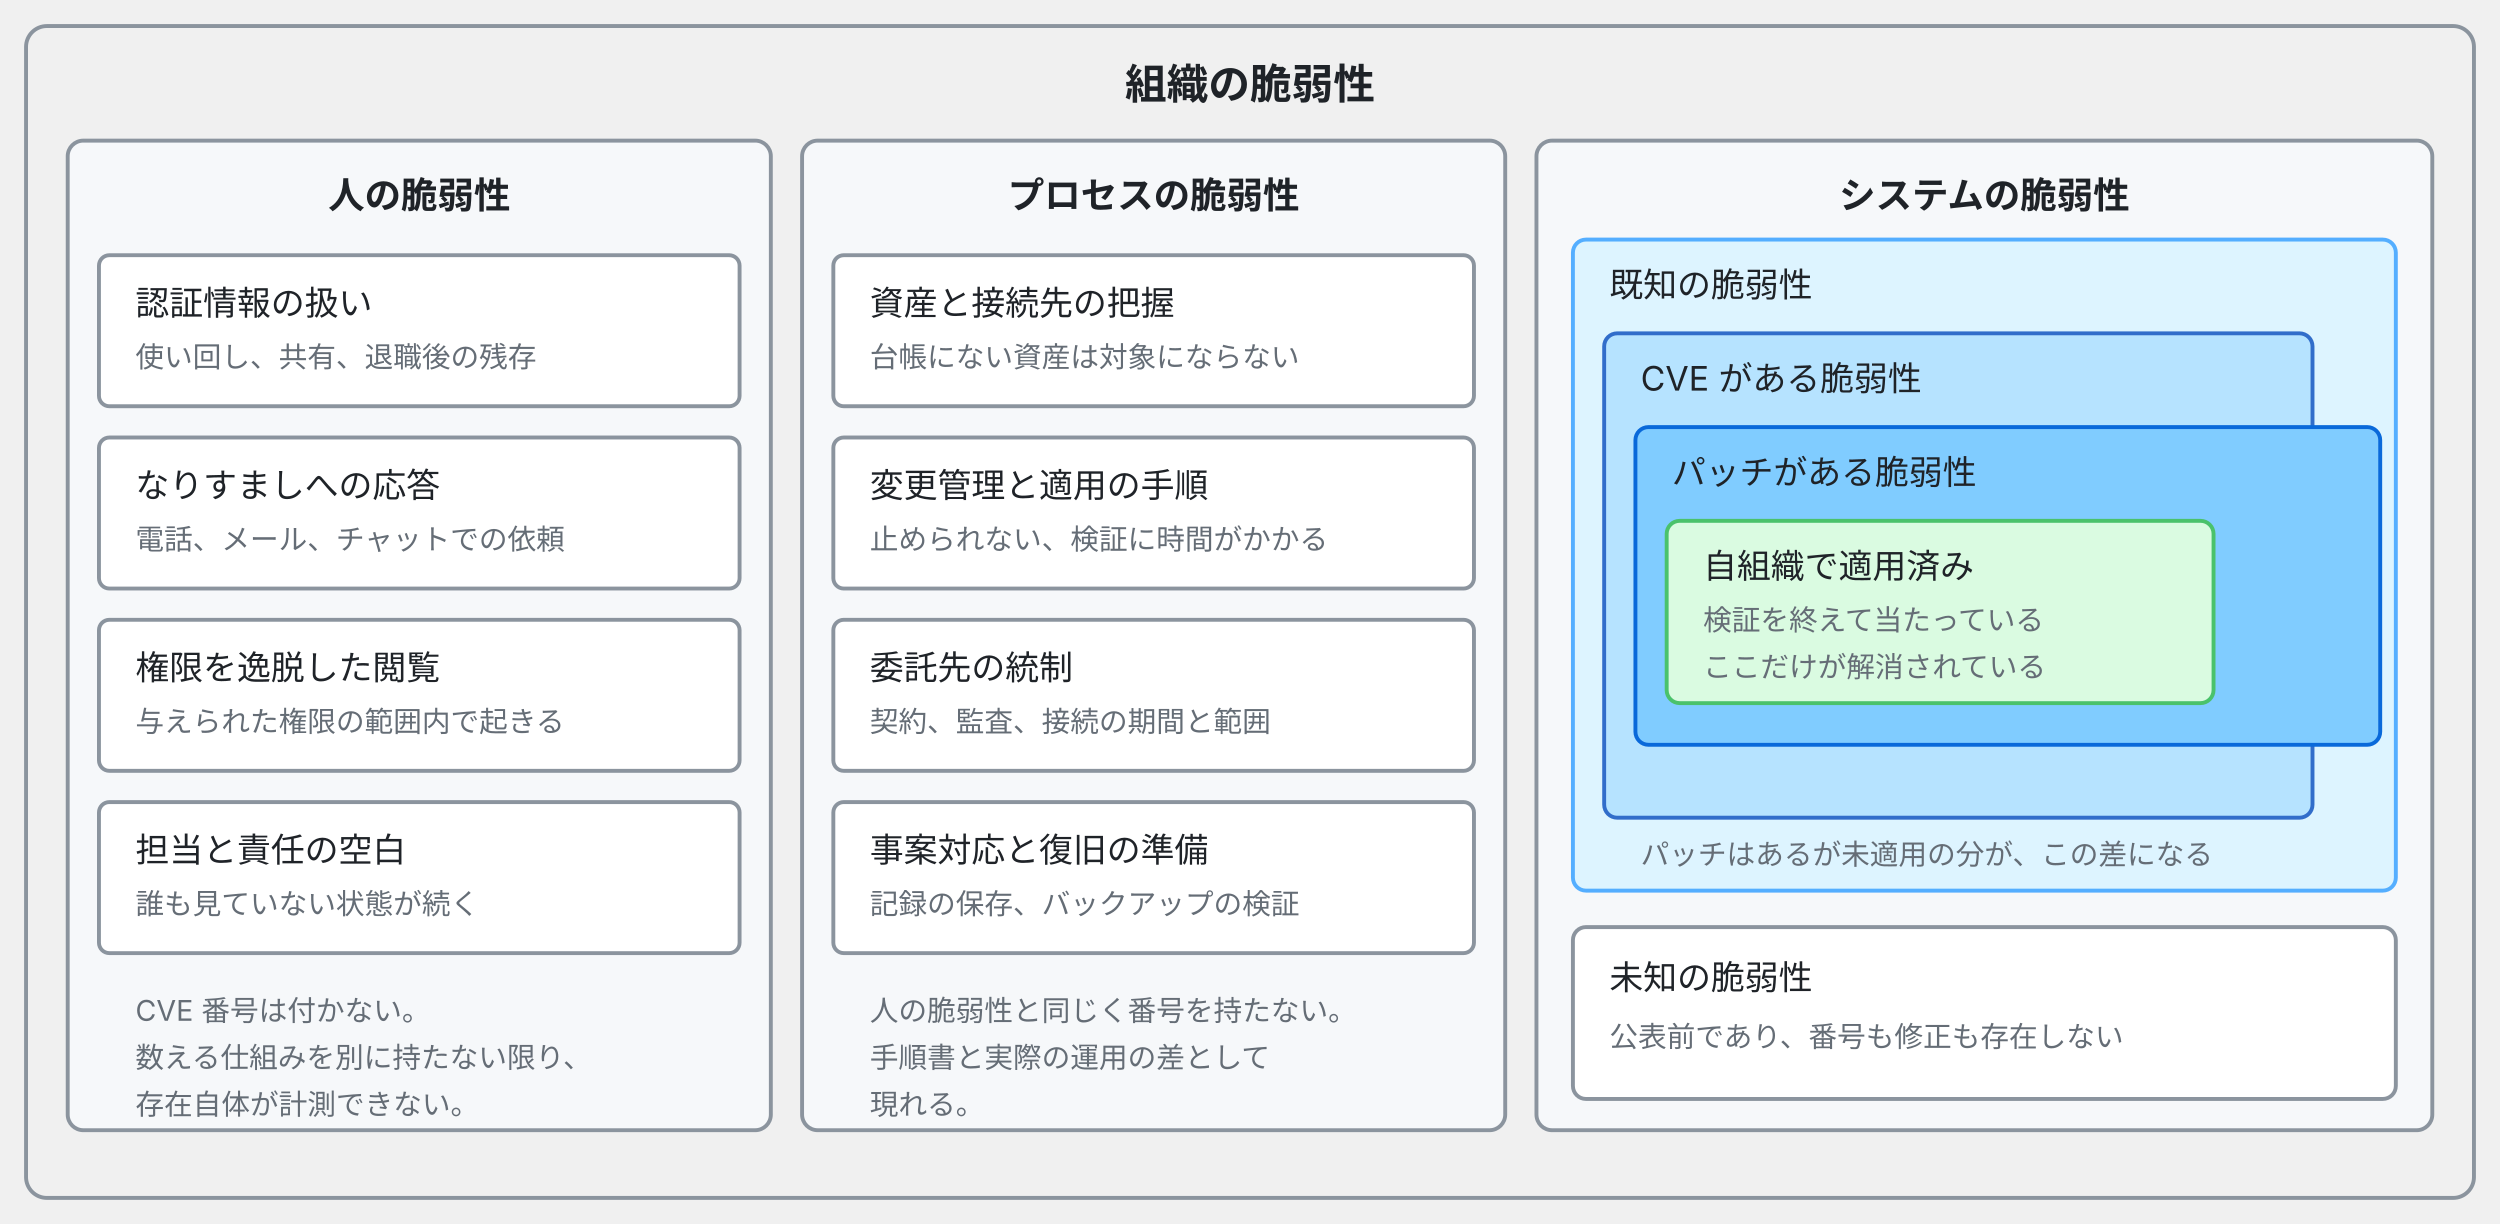
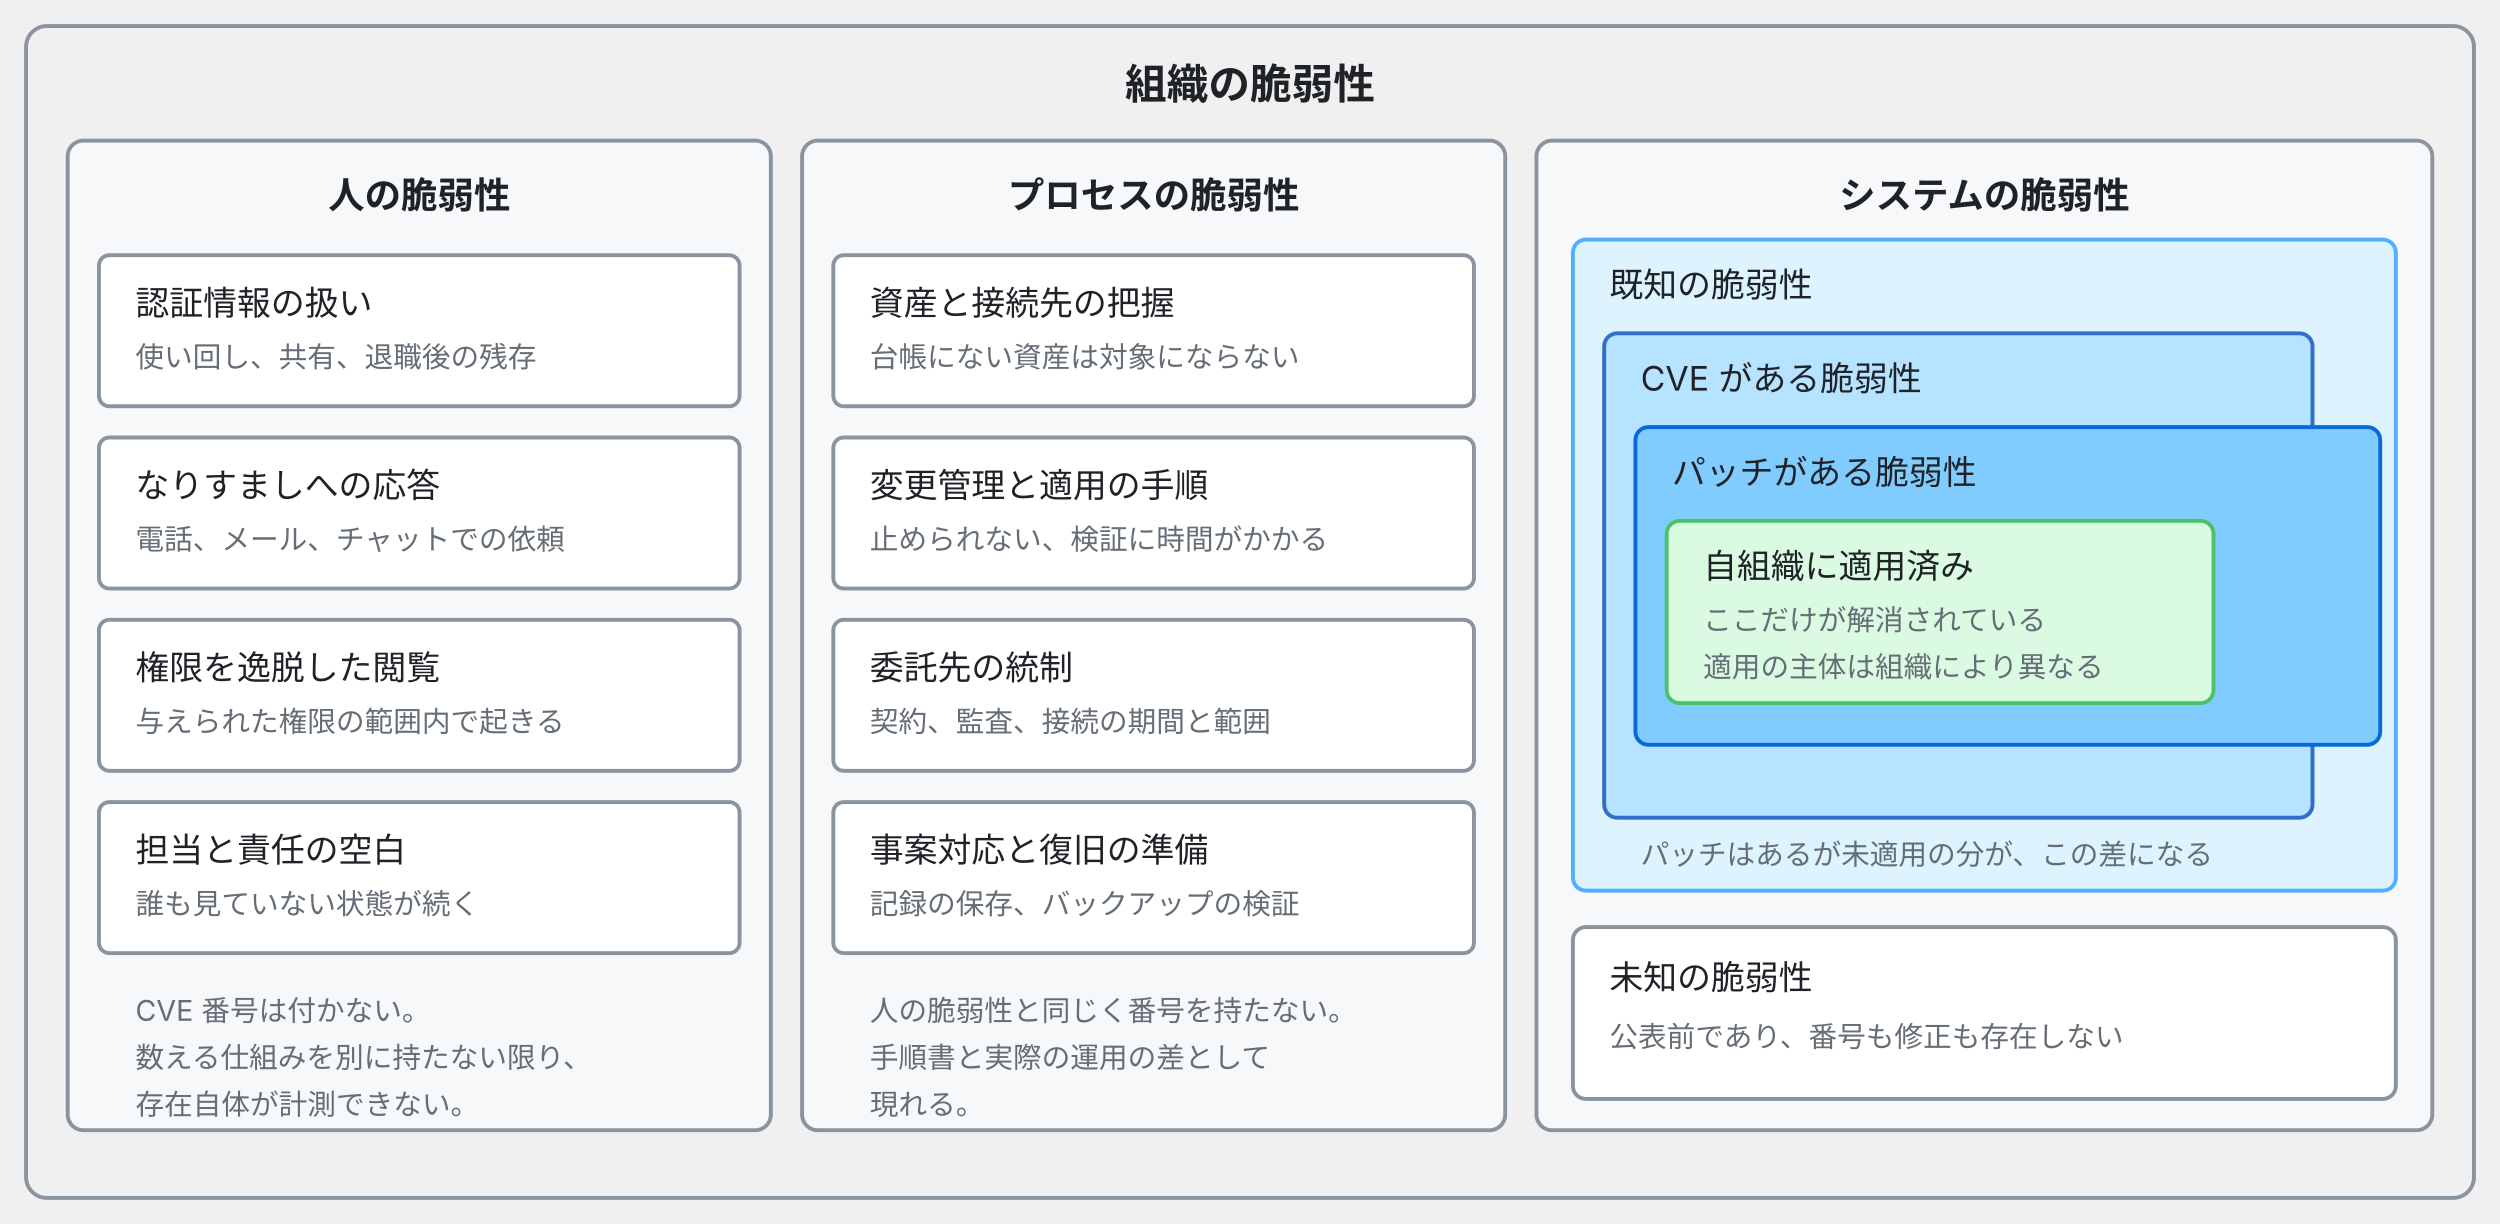
- <svg xmlns="http://www.w3.org/2000/svg" viewBox="0 0 960 470" role="img" aria-label="組織の脆弱性の分類。組織の脆弱性は、人の脆弱性、プロセスの脆弱性、システムの脆弱性に分かれる。システムの脆弱性は、既知の脆弱性と未知の脆弱性に分かれ、既知の脆弱性の内側に CVE がある脆弱性、その内側にパッチがある脆弱性、さらに内側に自組織で適用済みの脆弱性が入れ子になる。パッチがある脆弱性の一部は CVE がある脆弱性の外にはみ出す。">
+ <svg xmlns="http://www.w3.org/2000/svg" viewBox="0 0 960 470" role="img" aria-label="組織の脆弱性の分類。組織の脆弱性は、人の脆弱性、プロセスの脆弱性、システムの脆弱性に分かれる。システムの脆弱性は、既知の脆弱性と未知の脆弱性に分かれ、既知の脆弱性の内側に CVE がある脆弱性、その内側にパッチがある脆弱性、さらに内側に自組織に適用済みの脆弱性が入れ子になる。適用の作業を誰が行うかは組織により異なる。パッチがある脆弱性の一部は CVE がある脆弱性の外にはみ出す。">
  <style>
    .outer { fill: none; stroke: #8b949e; stroke-width: 1.5; }
    .col   { fill: #f6f8fa; stroke: #8b949e; stroke-width: 1.5; }
    .lv1   { fill: #ddf4ff; stroke: #54aeff; stroke-width: 1.5; }
    .lv2   { fill: #b6e3ff; stroke: #316dca; stroke-width: 1.5; }
    .lv3   { fill: #80ccff; stroke: #0969da; stroke-width: 1.5; }
    .safe  { fill: #dafbe1; stroke: #4ac26b; stroke-width: 1.5; }
    .plain { fill: #ffffff; stroke: #8b949e; stroke-width: 1.5; }
    .t-title { fill: #1f2328; font-family: -apple-system, BlinkMacSystemFont, "Hiragino Sans", "Noto Sans JP", sans-serif; font-size: 16px; font-weight: 700; }
    .t-head  { fill: #1f2328; font-family: -apple-system, BlinkMacSystemFont, "Hiragino Sans", "Noto Sans JP", sans-serif; font-size: 14px; font-weight: 700; }
    .t       { fill: #1f2328; font-family: -apple-system, BlinkMacSystemFont, "Hiragino Sans", "Noto Sans JP", sans-serif; font-size: 13px; }
    .t-sm    { fill: #656d76; font-family: -apple-system, BlinkMacSystemFont, "Hiragino Sans", "Noto Sans JP", sans-serif; font-size: 11px; }
    @media (prefers-color-scheme: dark) {
      .outer { stroke: #6e7681; }
      .col   { fill: #161b22; stroke: #6e7681; }
      .lv1   { fill: #121d2f; stroke: #316dca; }
      .lv2   { fill: #16305c; stroke: #4184e4; }
      .lv3   { fill: #1c4b8f; stroke: #58a6ff; }
      .safe  { fill: #12261e; stroke: #2ea043; }
      .plain { fill: #0d1117; stroke: #6e7681; }
      .t-title, .t-head, .t { fill: #e6edf3; }
      .t-sm { fill: #9198a1; }
    }
  </style>
  <rect class="outer" x="10" y="10" width="940" height="450" rx="8" />
  <text class="t-title" x="480" y="38" text-anchor="middle">組織の脆弱性</text>
  <rect class="col" x="26" y="54" width="270" height="380" rx="6" />
  <text class="t-head" x="161" y="80" text-anchor="middle">人の脆弱性</text>
  <rect class="plain" x="38" y="98" width="246" height="58" rx="4" />
  <text class="t" x="52" y="121">認証情報の扱い</text>
  <text class="t-sm" x="52" y="141">使い回し、共有、退職後の残存</text>
  <rect class="plain" x="38" y="168" width="246" height="58" rx="4" />
  <text class="t" x="52" y="191">なりすましへの応答</text>
  <text class="t-sm" x="52" y="211">電話、メール、チャットでの依頼</text>
  <rect class="plain" x="38" y="238" width="246" height="58" rx="4" />
  <text class="t" x="52" y="261">権限を逸脱した閲覧</text>
  <text class="t-sm" x="52" y="281">与えられた権限の範囲内で起きる</text>
  <rect class="plain" x="38" y="308" width="246" height="58" rx="4" />
  <text class="t" x="52" y="331">担当と責任の空白</text>
  <text class="t-sm" x="52" y="351">誰も見ていない状態が続く</text>
  <text class="t-sm" x="52" y="392">CVE 番号は付かない。</text>
  <text class="t-sm" x="52" y="410">数える仕組みを別に持たない限り、</text>
  <text class="t-sm" x="52" y="428">存在自体が計測できない。</text>
  <rect class="col" x="308" y="54" width="270" height="380" rx="6" />
  <text class="t-head" x="443" y="80" text-anchor="middle">プロセスの脆弱性</text>
  <rect class="plain" x="320" y="98" width="246" height="58" rx="4" />
  <text class="t" x="334" y="121">資産と接続先の把握</text>
  <text class="t-sm" x="334" y="141">台帳にない資産は対象にならない</text>
  <rect class="plain" x="320" y="168" width="246" height="58" rx="4" />
  <text class="t" x="334" y="191">変更管理と適用の手順</text>
  <text class="t-sm" x="334" y="211">止められない、検証に時間がかかる</text>
  <rect class="plain" x="320" y="238" width="246" height="58" rx="4" />
  <text class="t" x="334" y="261">委託先の統制</text>
  <text class="t-sm" x="334" y="281">契約、監査、接続の期間と範囲</text>
  <rect class="plain" x="320" y="308" width="246" height="58" rx="4" />
  <text class="t" x="334" y="331">事案対応と復旧の準備</text>
  <text class="t-sm" x="334" y="351">記録の保存、バックアップの検証</text>
  <text class="t-sm" x="334" y="392">人の脆弱性と同じく番号を持たない。</text>
  <text class="t-sm" x="334" y="410">手順書と実際の運用の差として</text>
  <text class="t-sm" x="334" y="428">現れる。</text>
  <rect class="col" x="590" y="54" width="344" height="380" rx="6" />
  <text class="t-head" x="762" y="80" text-anchor="middle">システムの脆弱性</text>
  <rect class="lv1" x="604" y="92" width="316" height="250" rx="5" />
  <text class="t" x="618" y="114">既知の脆弱性</text>
  <rect class="lv2" x="616" y="128" width="272" height="186" rx="5" />
  <text class="t" x="630" y="150">CVE がある脆弱性</text>
  <rect class="lv3" x="628" y="164" width="286" height="122" rx="5" />
  <text class="t" x="642" y="186">パッチがある脆弱性</text>
  <rect class="safe" x="640" y="200" width="210" height="70" rx="5" />
-   <text class="t" x="654" y="222">自組織で適用済み</text>
-   <text class="t-sm" x="654" y="242">検証を終えて当たっている</text>
-   <text class="t-sm" x="654" y="260">ここだけが解消されている</text>
+   <text class="t" x="654" y="222">自組織に適用済み</text>
+   <text class="t-sm" x="654" y="242">ここだけが解消されている</text>
+   <text class="t-sm" x="654" y="260">適用の主体は組織により異なる</text>
  <text class="t-sm" x="630" y="332">パッチはあるが未適用の分が、この差になる</text>
  <rect class="plain" x="604" y="356" width="316" height="66" rx="5" />
  <text class="t" x="618" y="380">未知の脆弱性</text>
  <text class="t-sm" x="618" y="402">公表前であり、番号も修正も存在しない</text>
</svg>
